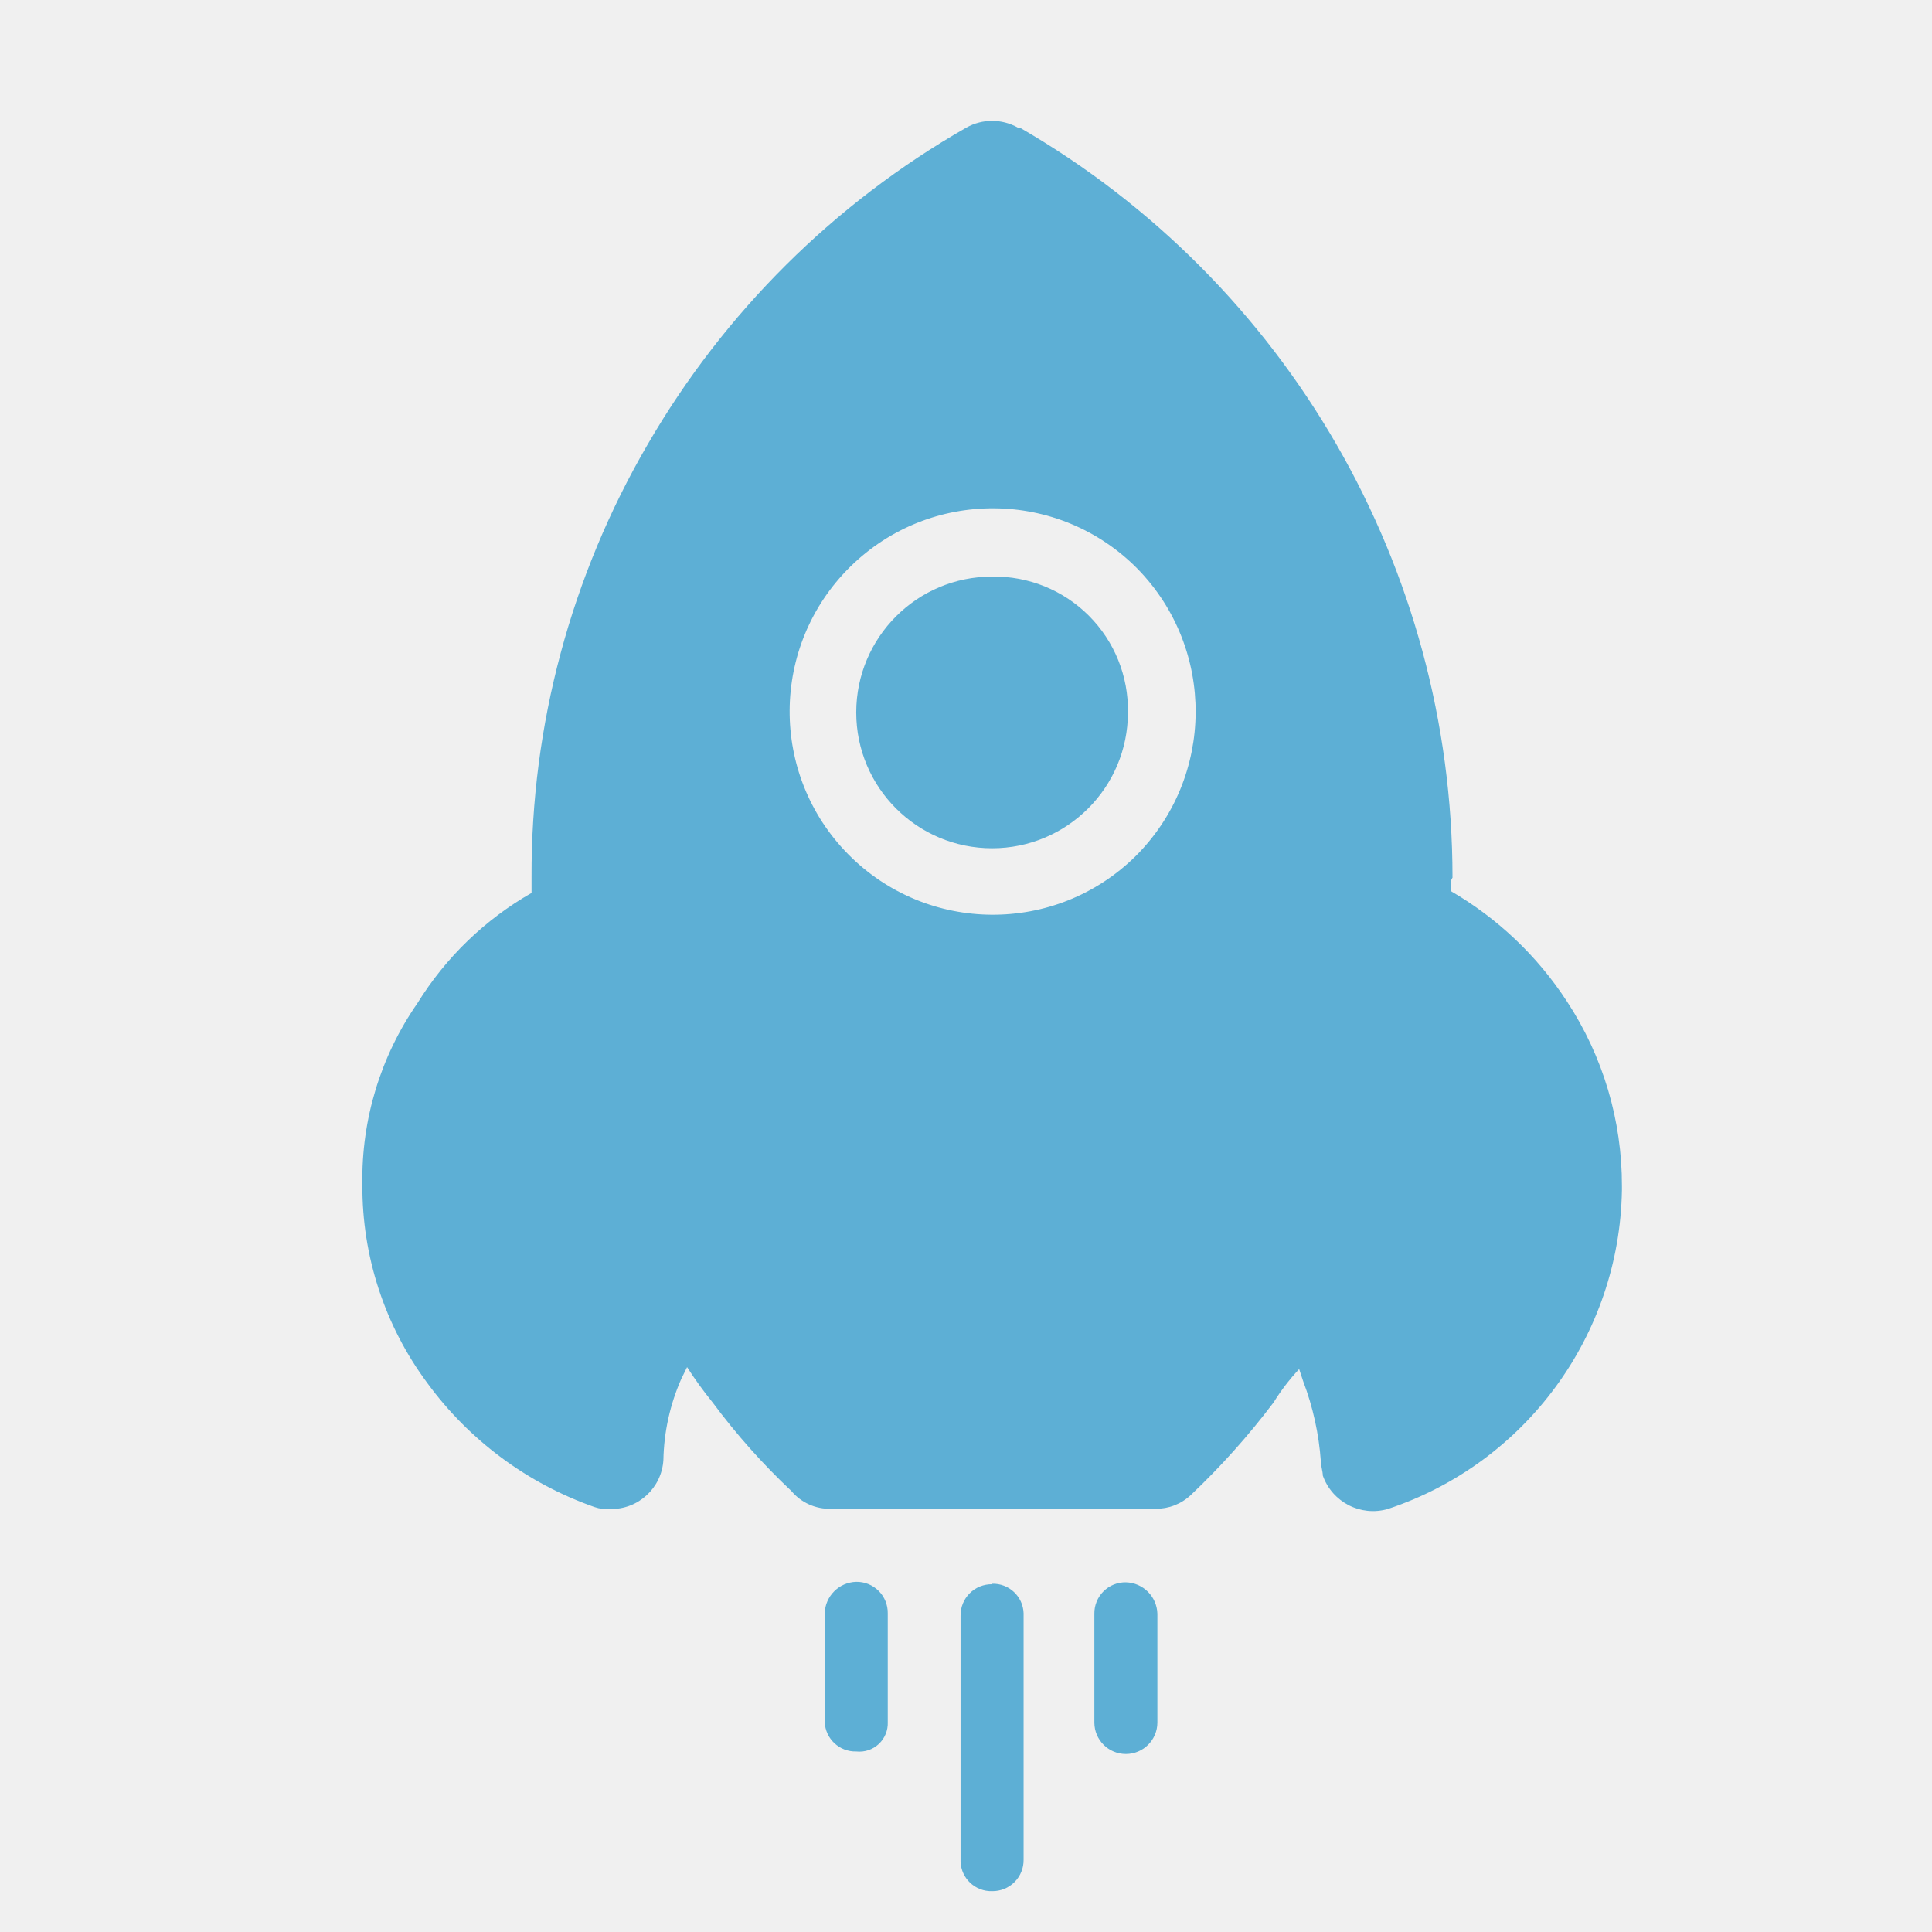
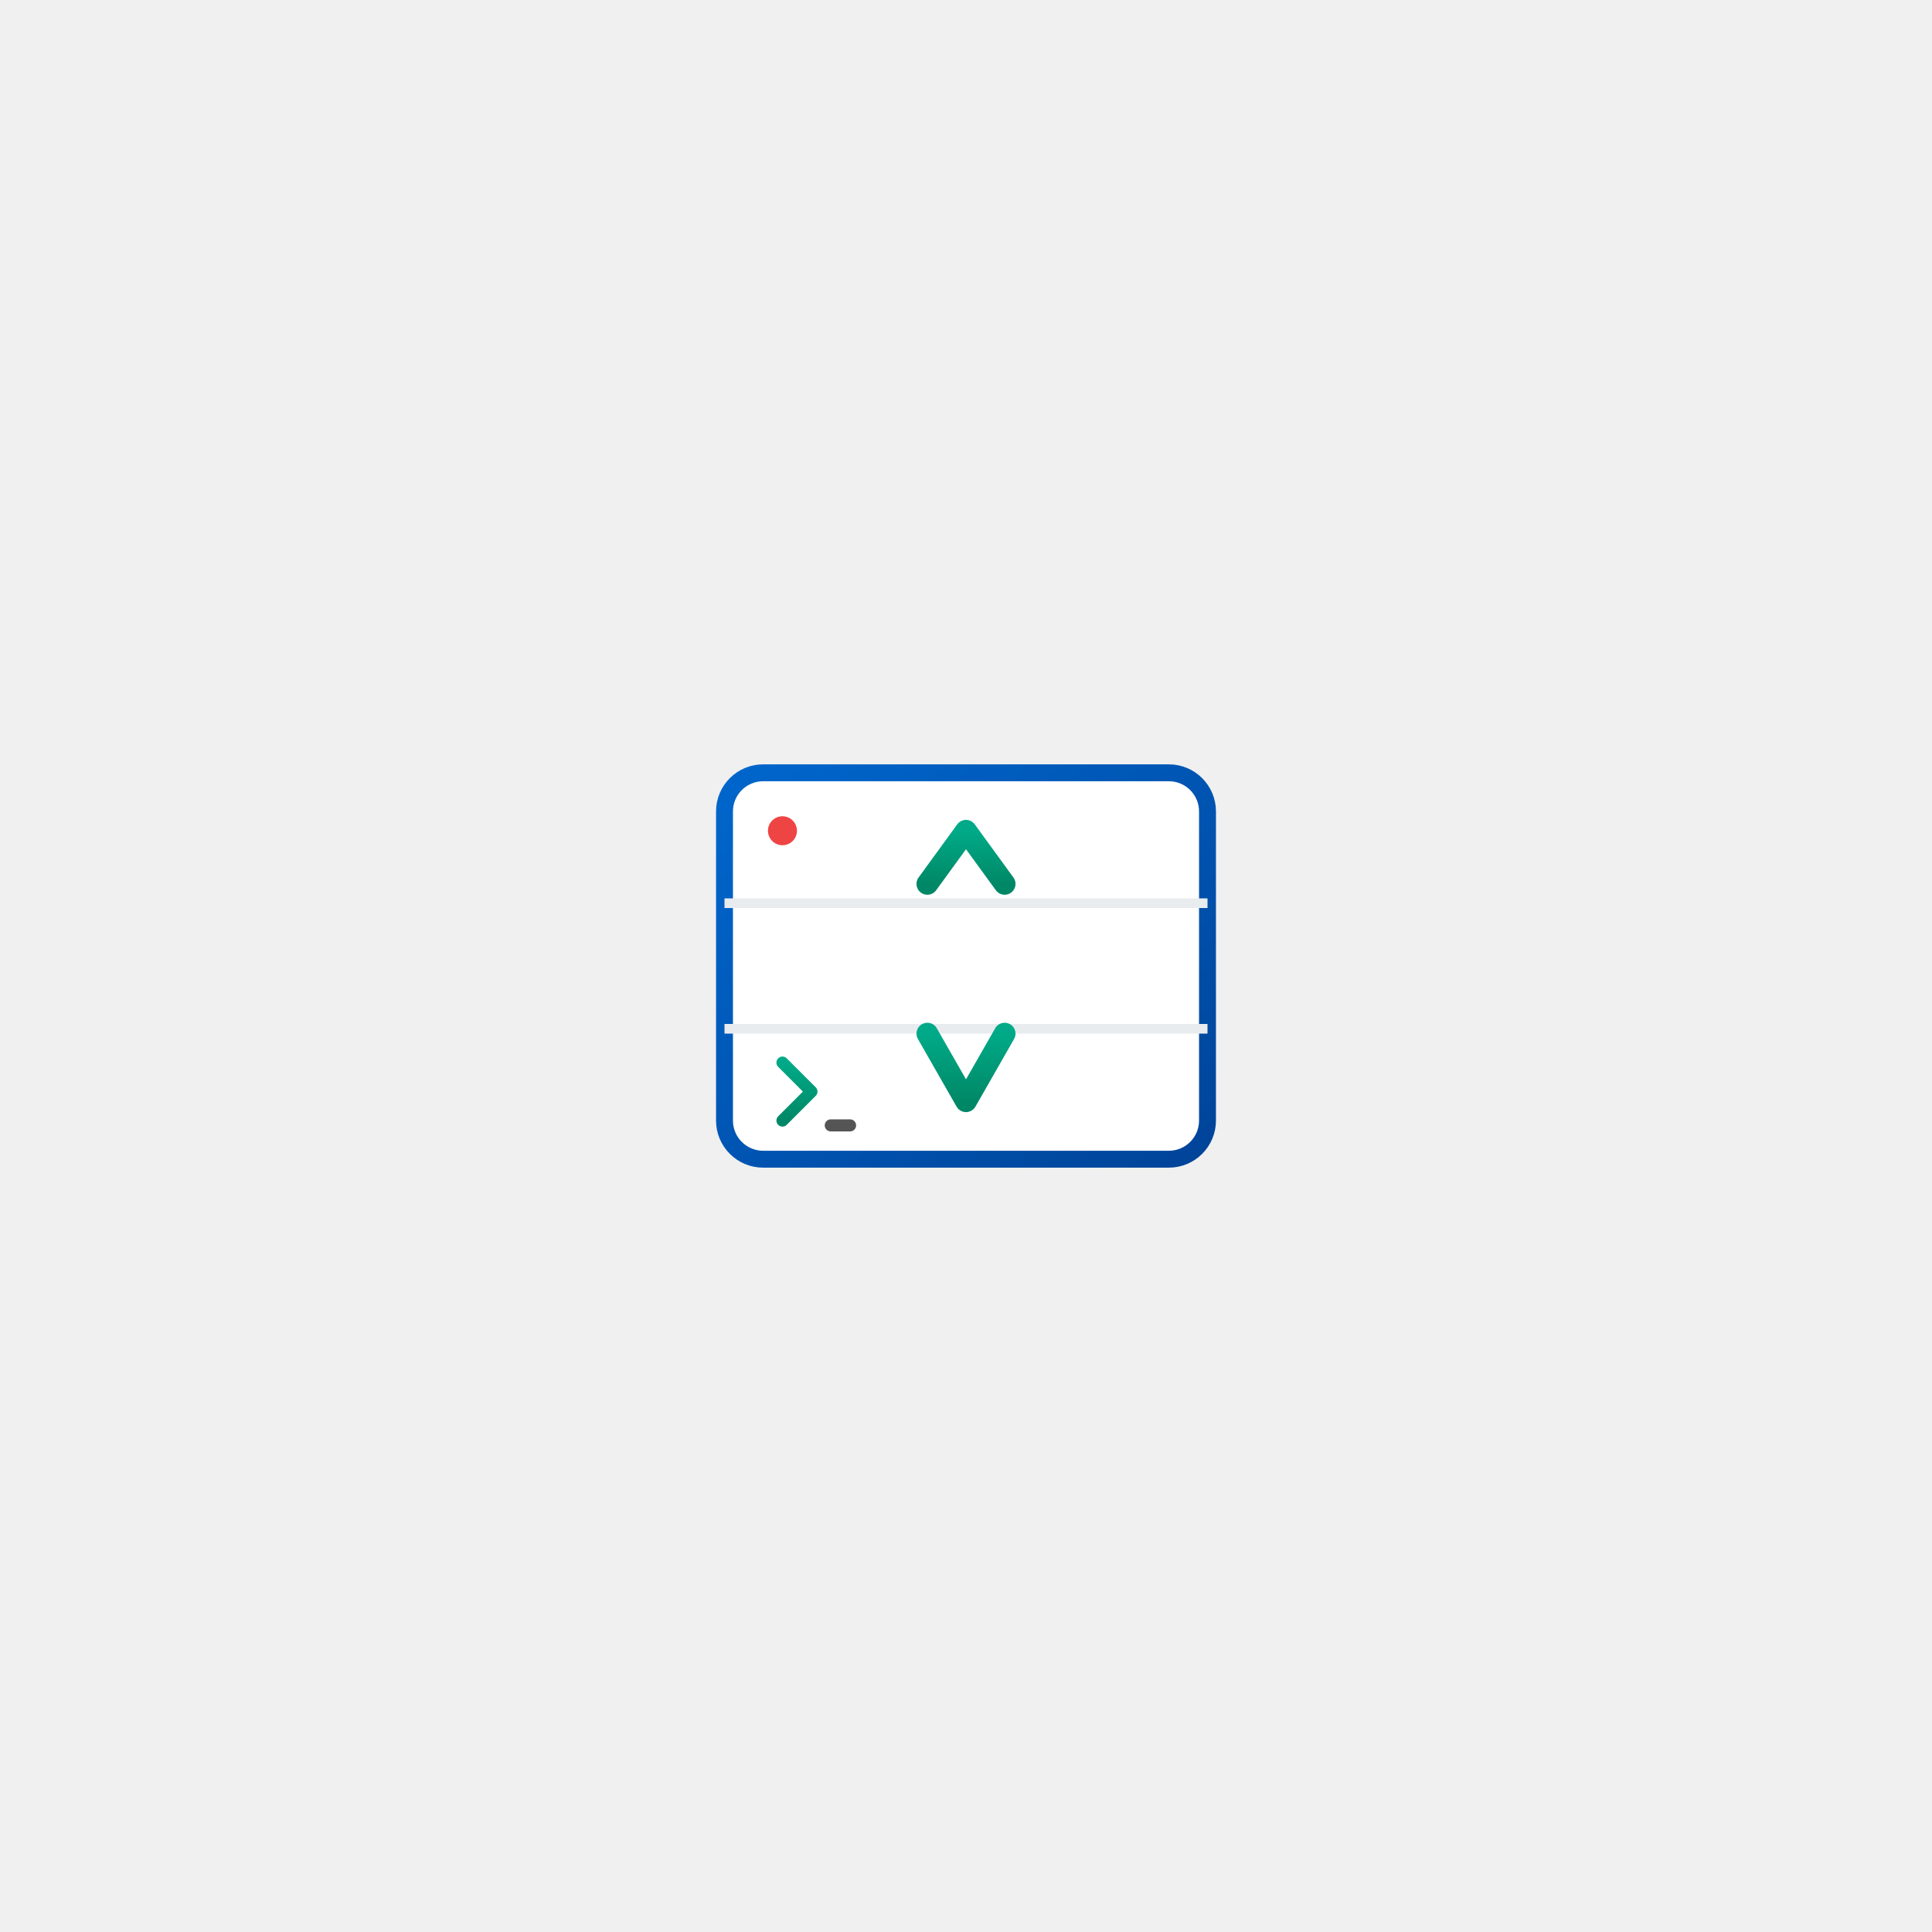
- <svg xmlns="http://www.w3.org/2000/svg" class="icon" width="40px" height="40.00px" viewBox="0 0 1024 1024" version="1.1">
-   <path d="M769.856 464.96a459.072 459.072 0 0 0-229.44-397.376h-1.024a27.904 27.904 0 0 0-27.136 0 457.856 457.856 0 0 0-168.96 167.936 452.288 452.288 0 0 0-61.568 229.44v8.32a170.688 170.688 0 0 0-60.48 58.432 163.456 163.456 0 0 0-29.184 96 174.592 174.592 0 0 0 34.432 105.344 186.048 186.048 0 0 0 88.64 65.728 20.352 20.352 0 0 0 8.32 1.024 27.648 27.648 0 0 0 28.16-26.048 111.808 111.808 0 0 1 9.408-42.752l3.136-6.4a211.2 211.2 0 0 0 13.568 18.752 353.664 353.664 0 0 0 41.728 46.912 26.24 26.24 0 0 0 20.864 9.408h172.096a26.752 26.752 0 0 0 18.752-7.296 396.352 396.352 0 0 0 43.84-49.024 113.856 113.856 0 0 1 13.568-17.728l2.112 6.4a149.44 149.44 0 0 1 9.408 42.752c0 2.112 1.024 5.184 1.024 7.296a28.224 28.224 0 0 0 34.432 17.728 181.248 181.248 0 0 0 124.096-168.96v-2.112a177.472 177.472 0 0 0-29.184-98.048 183.296 183.296 0 0 0-61.568-58.432v-5.184l1.024-2.112z m-189.824 390.4v57.6a16.704 16.704 0 1 0 33.408 0v-57.6a17.152 17.152 0 0 0-16.704-16.704 16.448 16.448 0 0 0-16.704 16.704z m21.888-401.6a107.712 107.712 0 1 1 1.024-152.256 108.288 108.288 0 0 1-1.024 152.256z m-131.392 458.944v-57.6a16.448 16.448 0 0 0-16.704-16.704 17.152 17.152 0 0 0-16.704 16.704v57.6a16.256 16.256 0 0 0 16.704 15.616 15.04 15.04 0 0 0 16.704-15.616z m55.296-73.024a16.448 16.448 0 0 0-16.704 16.704v130.368a16.256 16.256 0 0 0 16.704 15.616 16.448 16.448 0 0 0 16.704-16.704V855.04a16.192 16.192 0 0 0-16.704-15.616zM597.824 377.6a72 72 0 1 1-72-72A70.784 70.784 0 0 1 597.824 377.6z m0 0" fill="#5dafd5" />
+ <svg xmlns="http://www.w3.org/2000/svg" viewBox="0 0 400 400">
+   <defs>
+     <linearGradient id="primaryGradient" x1="0%" y1="0%" x2="100%" y2="100%">
+       <stop offset="0%" style="stop-color:#0066cc;stop-opacity:1" />
+       <stop offset="100%" style="stop-color:#004499;stop-opacity:1" />
+     </linearGradient>
+     <linearGradient id="arrowGradient" x1="0%" y1="0%" x2="0%" y2="100%">
+       <stop offset="0%" style="stop-color:#00aa88;stop-opacity:1" />
+       <stop offset="100%" style="stop-color:#008866;stop-opacity:1" />
+     </linearGradient>
+   </defs>
+   <g transform="translate(200, 200)">
+     <rect x="-50" y="-40" width="100" height="80" rx="8" stroke="url(#primaryGradient)" stroke-width="3.5" fill="white" />
+     <line x1="-50" y1="-13" x2="50" y2="-13" stroke="#e9ecef" stroke-width="2" />
+     <line x1="-50" y1="13" x2="50" y2="13" stroke="#e9ecef" stroke-width="2" />
+     <circle cx="-38" cy="-28" r="3" fill="#ef4444" />
+     <path d="M -38,20 L -32,26 L -38,32" stroke="url(#arrowGradient)" stroke-width="2.5" stroke-linecap="round" stroke-linejoin="round" fill="none" />
+     <line x1="-28" y1="33" x2="-24" y2="33" stroke="#555555" stroke-width="2.5" stroke-linecap="round" />
+     <line x1="0" y1="-20" x2="0" y2="-6" stroke="url(#arrowGradient)" stroke-width="4.5" stroke-linecap="round" />
+     <path d="M -8,-17 L 0,-28 L 8,-17" stroke="url(#arrowGradient)" stroke-width="4.5" stroke-linecap="round" stroke-linejoin="round" fill="none" />
+     <line x1="0" y1="8" x2="0" y2="22" stroke="url(#arrowGradient)" stroke-width="4.5" stroke-linecap="round" />
+     <path d="M -8,14 L 0,28 L 8,14" stroke="url(#arrowGradient)" stroke-width="4.5" stroke-linecap="round" stroke-linejoin="round" fill="none" />
+   </g>
</svg>
